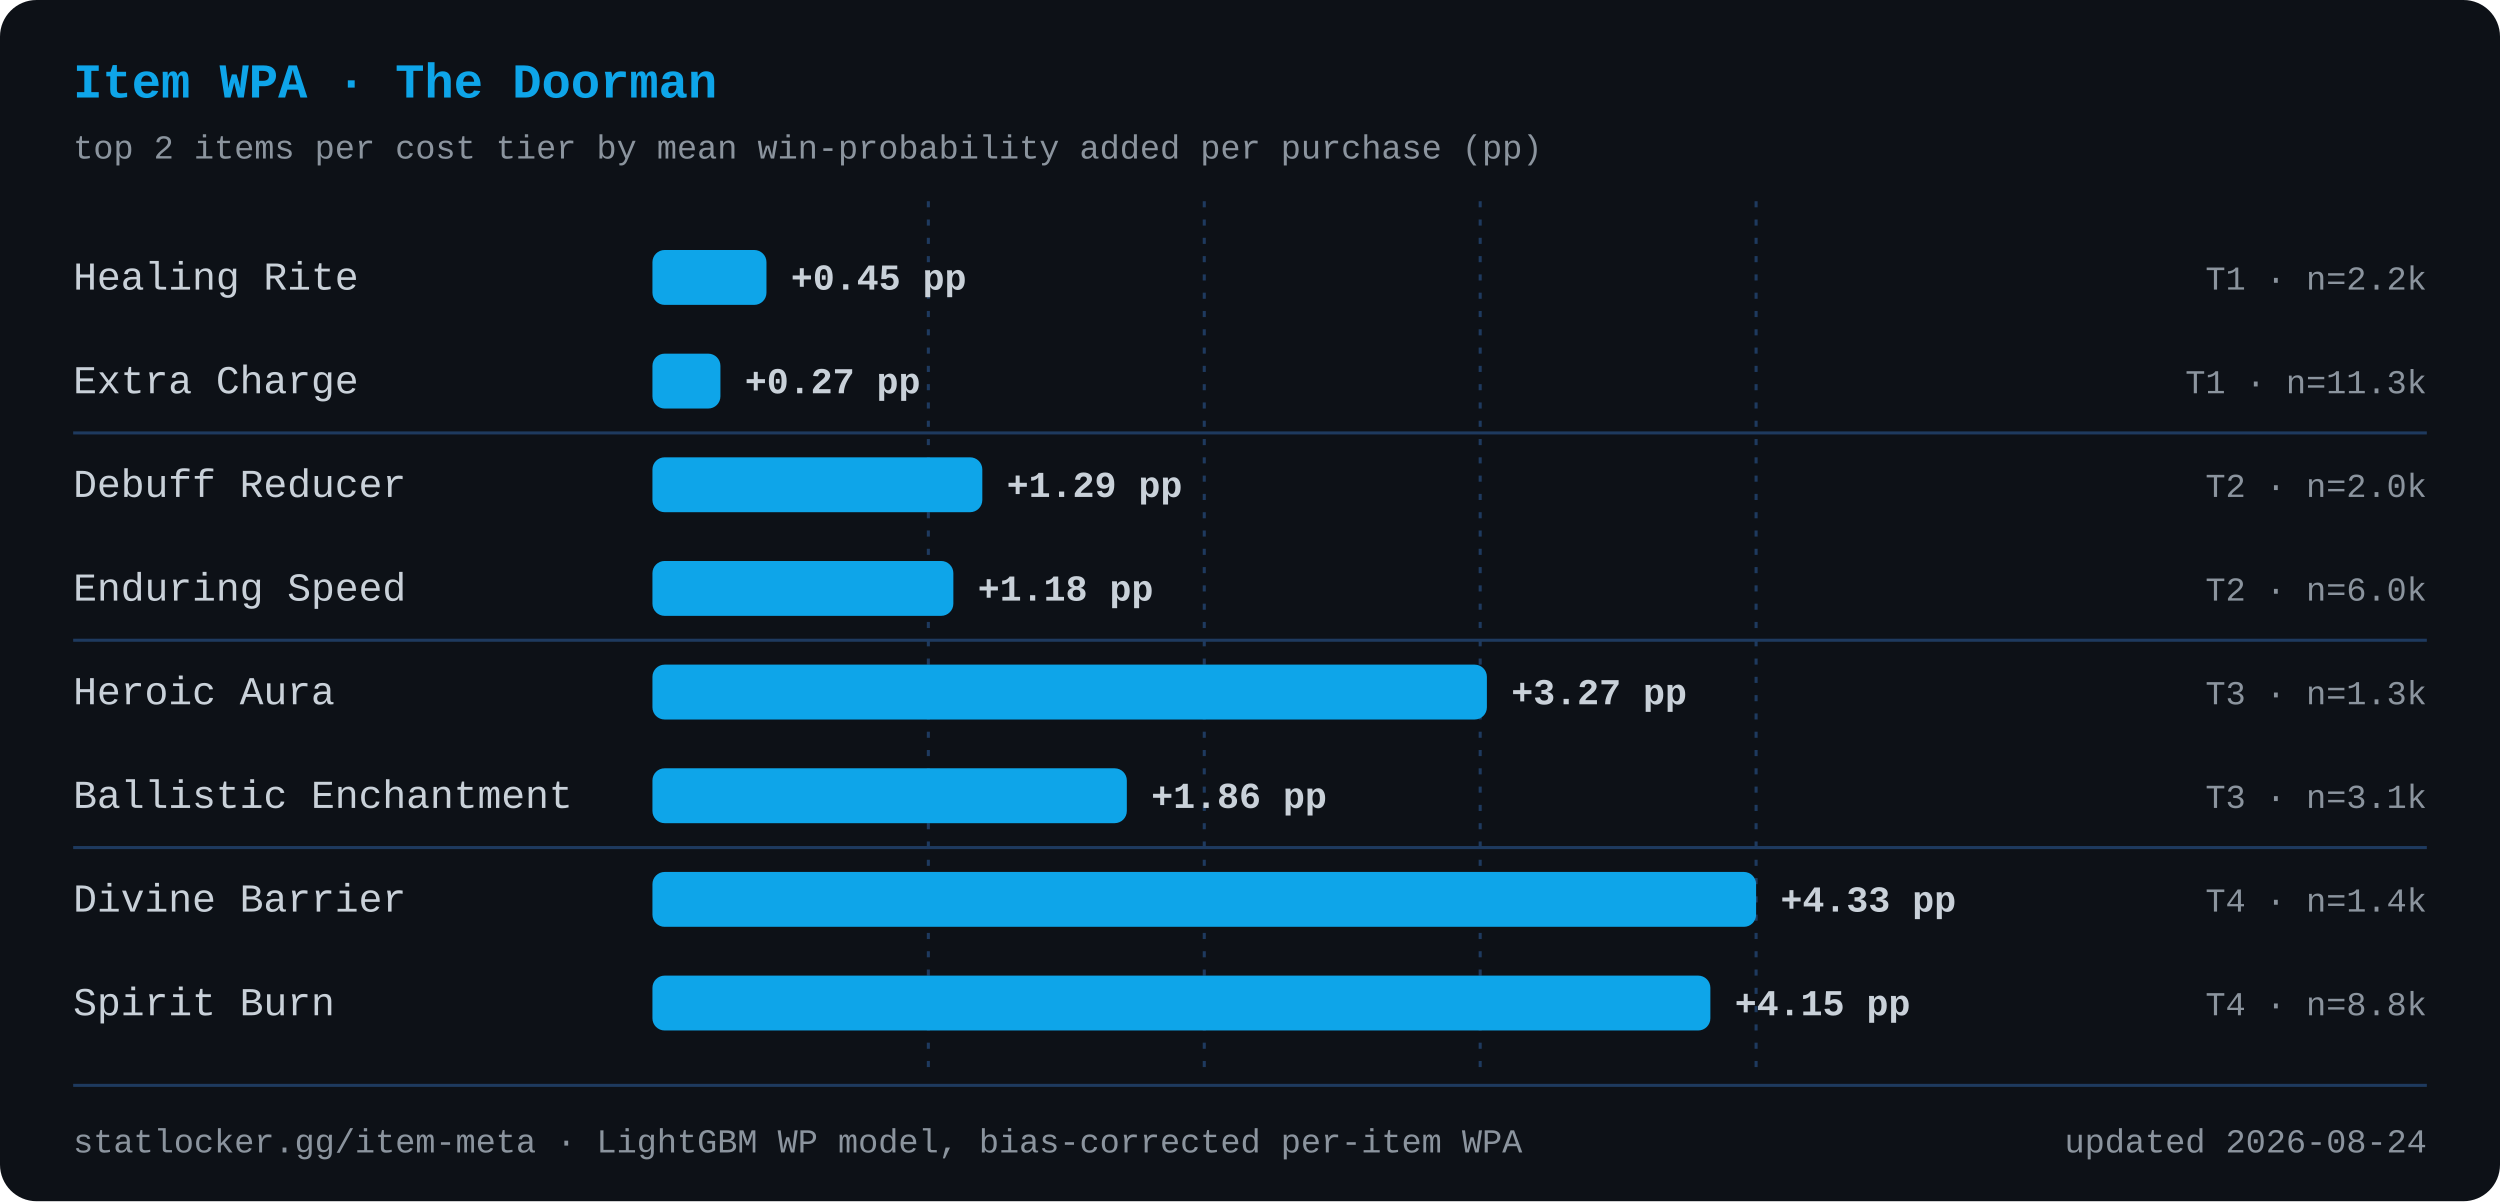
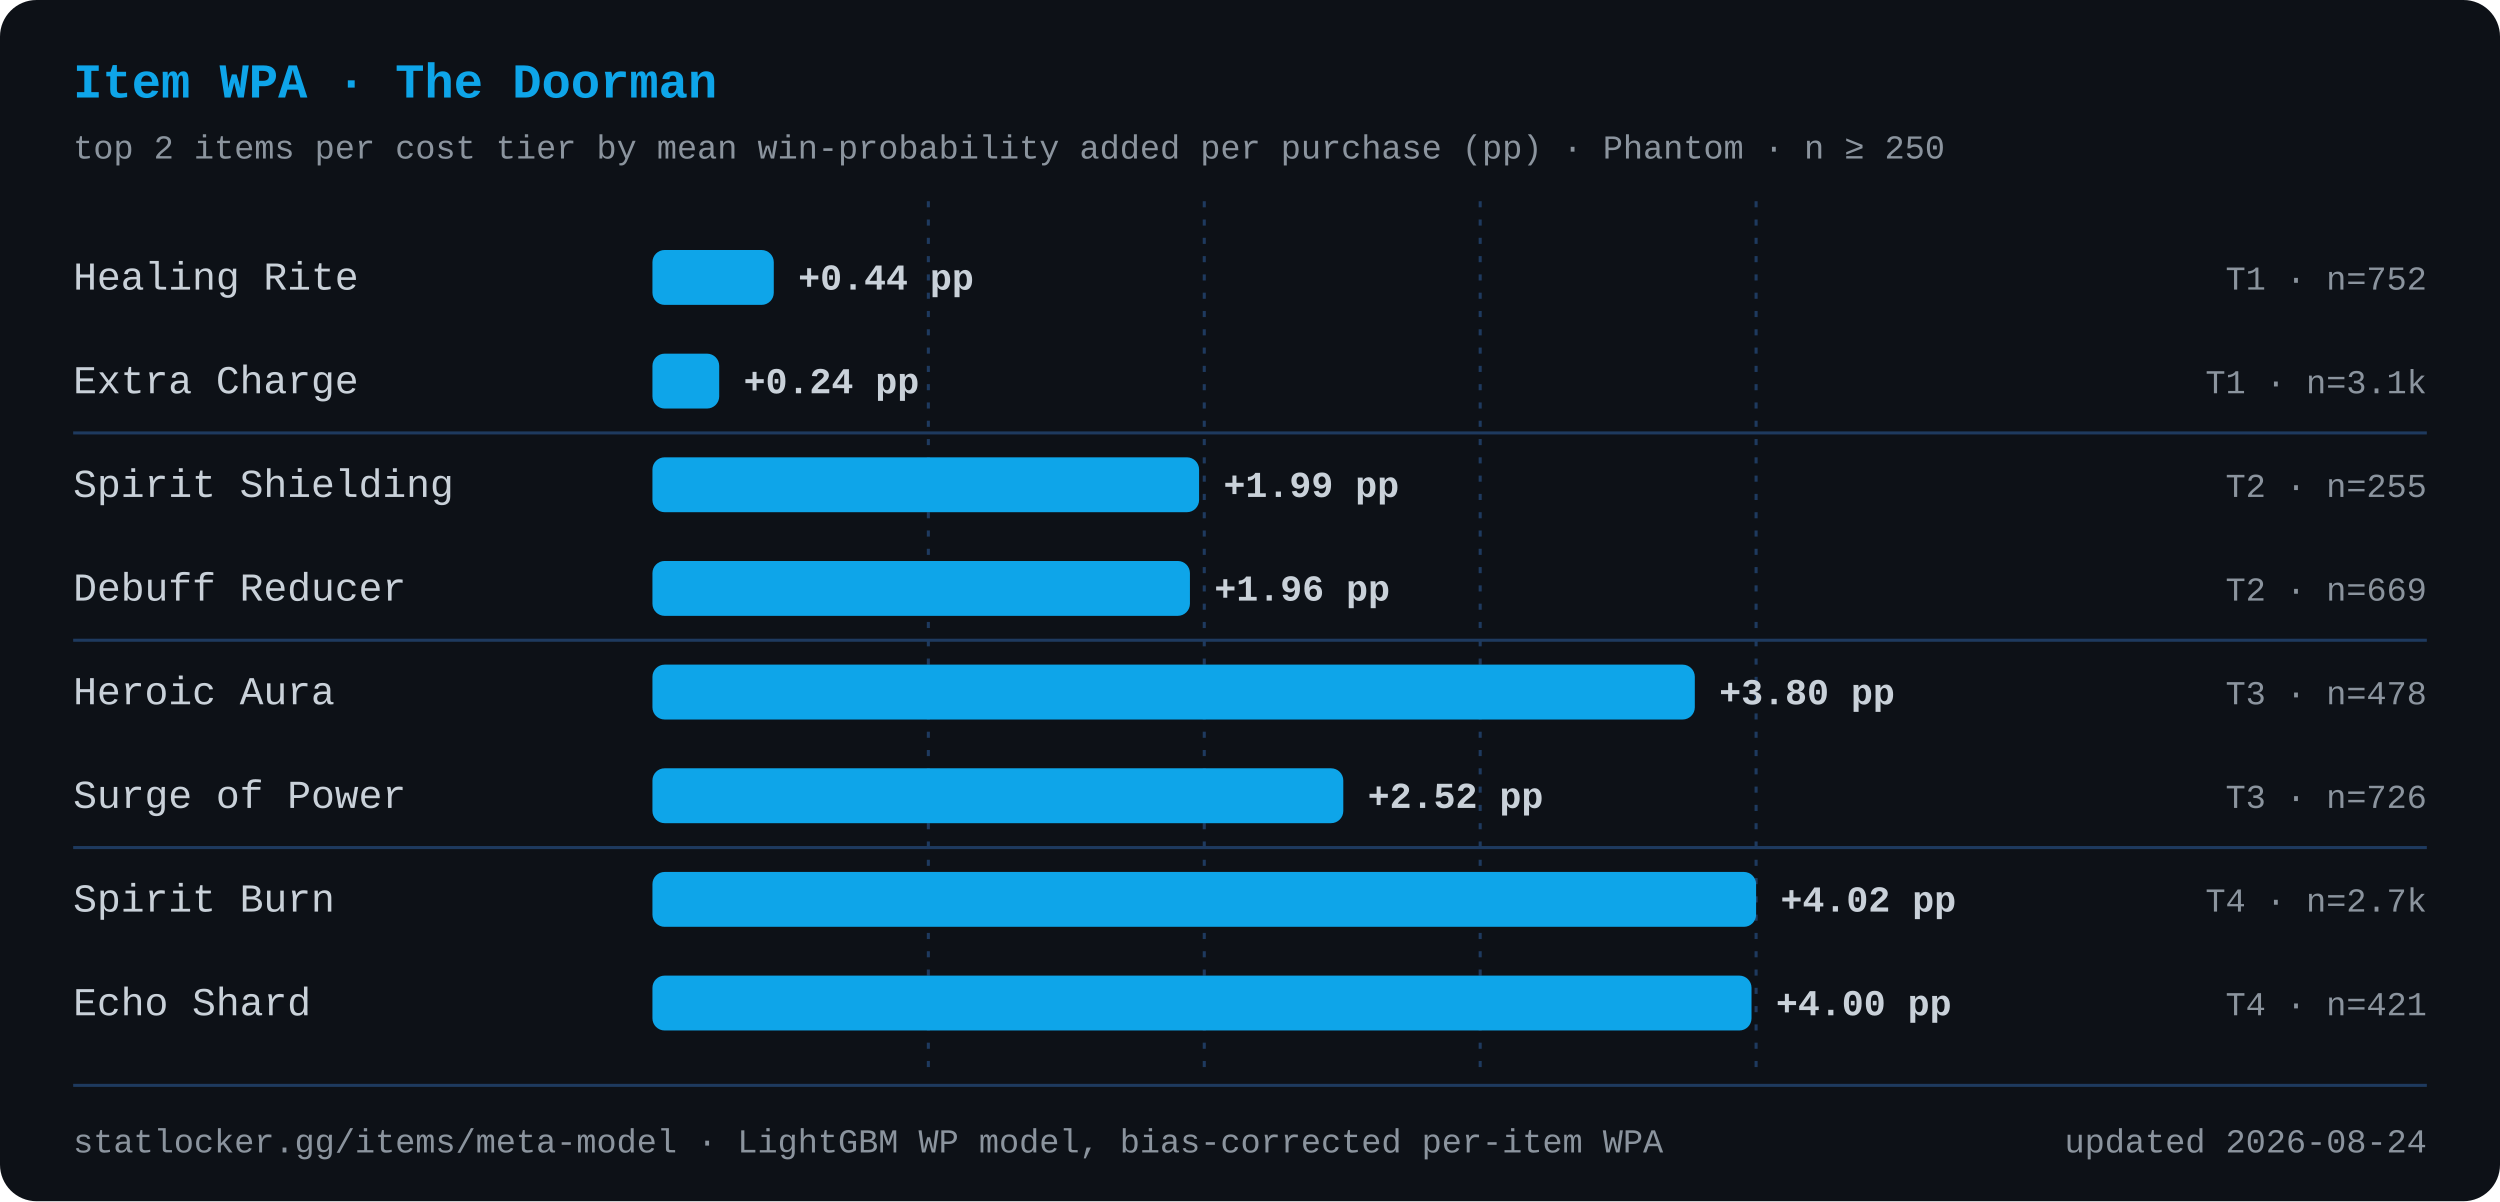
<svg xmlns="http://www.w3.org/2000/svg" width="820" height="394" viewBox="0 0 820 394" font-family="ui-monospace, SFMono-Regular, Menlo, Consolas, 'Liberation Mono', monospace">
  <rect width="820" height="394" rx="12" fill="#0d1117" />
  <text x="24" y="32" font-size="16" font-weight="600" fill="#0ea5e9">Item WPA · The Doorman</text>
-   <text x="24" y="52" font-size="11" fill="#8b949e">top 2 items per cost tier by mean win-probability added per purchase (pp)</text>
+   <text x="24" y="52" font-size="11" fill="#8b949e">top 2 items per cost tier by mean win-probability added per purchase (pp) · Phantom · n ≥ 250</text>
  <line x1="304.5" y1="66" x2="304.5" y2="350" stroke="#1e3a5f" stroke-width="1" stroke-dasharray="2 4" />
  <line x1="395.0" y1="66" x2="395.0" y2="350" stroke="#1e3a5f" stroke-width="1" stroke-dasharray="2 4" />
  <line x1="485.5" y1="66" x2="485.5" y2="350" stroke="#1e3a5f" stroke-width="1" stroke-dasharray="2 4" />
  <line x1="576.0" y1="66" x2="576.0" y2="350" stroke="#1e3a5f" stroke-width="1" stroke-dasharray="2 4" />
  <text x="24" y="95.0" font-size="13" fill="#c9d1d9">Healing Rite</text>
-   <rect x="214" y="82" width="37.4" height="18" rx="4" fill="#0ea5e9" />
-   <text x="259.4" y="95.0" font-size="12" font-weight="600" fill="#c9d1d9">+0.45 pp</text>
-   <text x="796" y="95.0" font-size="11" text-anchor="end" fill="#8b949e">T1 · n=2.2k</text>
+   <rect x="214" y="82" width="39.8" height="18" rx="4" fill="#0ea5e9" />
+   <text x="261.8" y="95.0" font-size="12" font-weight="600" fill="#c9d1d9">+0.44 pp</text>
+   <text x="796" y="95.0" font-size="11" text-anchor="end" fill="#8b949e">T1 · n=752</text>
  <text x="24" y="129.0" font-size="13" fill="#c9d1d9">Extra Charge</text>
-   <rect x="214" y="116" width="22.3" height="18" rx="4" fill="#0ea5e9" />
-   <text x="244.3" y="129.0" font-size="12" font-weight="600" fill="#c9d1d9">+0.27 pp</text>
-   <text x="796" y="129.0" font-size="11" text-anchor="end" fill="#8b949e">T1 · n=11.3k</text>
+   <rect x="214" y="116" width="21.9" height="18" rx="4" fill="#0ea5e9" />
+   <text x="243.9" y="129.0" font-size="12" font-weight="600" fill="#c9d1d9">+0.24 pp</text>
+   <text x="796" y="129.0" font-size="11" text-anchor="end" fill="#8b949e">T1 · n=3.1k</text>
  <line x1="24" y1="142" x2="796" y2="142" stroke="#1e3a5f" stroke-width="1" />
-   <text x="24" y="163.0" font-size="13" fill="#c9d1d9">Debuff Reducer</text>
-   <rect x="214" y="150" width="108.2" height="18" rx="4" fill="#0ea5e9" />
-   <text x="330.2" y="163.0" font-size="12" font-weight="600" fill="#c9d1d9">+1.29 pp</text>
-   <text x="796" y="163.0" font-size="11" text-anchor="end" fill="#8b949e">T2 · n=2.0k</text>
-   <text x="24" y="197.0" font-size="13" fill="#c9d1d9">Enduring Speed</text>
-   <rect x="214" y="184" width="98.7" height="18" rx="4" fill="#0ea5e9" />
-   <text x="320.7" y="197.0" font-size="12" font-weight="600" fill="#c9d1d9">+1.18 pp</text>
-   <text x="796" y="197.0" font-size="11" text-anchor="end" fill="#8b949e">T2 · n=6.0k</text>
+   <text x="24" y="163.0" font-size="13" fill="#c9d1d9">Spirit Shielding</text>
+   <rect x="214" y="150" width="179.3" height="18" rx="4" fill="#0ea5e9" />
+   <text x="401.3" y="163.0" font-size="12" font-weight="600" fill="#c9d1d9">+1.99 pp</text>
+   <text x="796" y="163.0" font-size="11" text-anchor="end" fill="#8b949e">T2 · n=255</text>
+   <text x="24" y="197.0" font-size="13" fill="#c9d1d9">Debuff Reducer</text>
+   <rect x="214" y="184" width="176.3" height="18" rx="4" fill="#0ea5e9" />
+   <text x="398.3" y="197.0" font-size="12" font-weight="600" fill="#c9d1d9">+1.96 pp</text>
+   <text x="796" y="197.0" font-size="11" text-anchor="end" fill="#8b949e">T2 · n=669</text>
  <line x1="24" y1="210" x2="796" y2="210" stroke="#1e3a5f" stroke-width="1" />
  <text x="24" y="231.0" font-size="13" fill="#c9d1d9">Heroic Aura</text>
-   <rect x="214" y="218" width="273.7" height="18" rx="4" fill="#0ea5e9" />
-   <text x="495.7" y="231.0" font-size="12" font-weight="600" fill="#c9d1d9">+3.27 pp</text>
-   <text x="796" y="231.0" font-size="11" text-anchor="end" fill="#8b949e">T3 · n=1.3k</text>
-   <text x="24" y="265.0" font-size="13" fill="#c9d1d9">Ballistic Enchantment</text>
-   <rect x="214" y="252" width="155.6" height="18" rx="4" fill="#0ea5e9" />
-   <text x="377.6" y="265.0" font-size="12" font-weight="600" fill="#c9d1d9">+1.86 pp</text>
-   <text x="796" y="265.0" font-size="11" text-anchor="end" fill="#8b949e">T3 · n=3.1k</text>
+   <rect x="214" y="218" width="341.9" height="18" rx="4" fill="#0ea5e9" />
+   <text x="563.9" y="231.0" font-size="12" font-weight="600" fill="#c9d1d9">+3.80 pp</text>
+   <text x="796" y="231.0" font-size="11" text-anchor="end" fill="#8b949e">T3 · n=478</text>
+   <text x="24" y="265.0" font-size="13" fill="#c9d1d9">Surge of Power</text>
+   <rect x="214" y="252" width="226.6" height="18" rx="4" fill="#0ea5e9" />
+   <text x="448.6" y="265.0" font-size="12" font-weight="600" fill="#c9d1d9">+2.52 pp</text>
+   <text x="796" y="265.0" font-size="11" text-anchor="end" fill="#8b949e">T3 · n=726</text>
  <line x1="24" y1="278" x2="796" y2="278" stroke="#1e3a5f" stroke-width="1" />
-   <text x="24" y="299.0" font-size="13" fill="#c9d1d9">Divine Barrier</text>
+   <text x="24" y="299.0" font-size="13" fill="#c9d1d9">Spirit Burn</text>
  <rect x="214" y="286" width="362.0" height="18" rx="4" fill="#0ea5e9" />
-   <text x="584.0" y="299.0" font-size="12" font-weight="600" fill="#c9d1d9">+4.33 pp</text>
-   <text x="796" y="299.0" font-size="11" text-anchor="end" fill="#8b949e">T4 · n=1.4k</text>
-   <text x="24" y="333.0" font-size="13" fill="#c9d1d9">Spirit Burn</text>
-   <rect x="214" y="320" width="347.0" height="18" rx="4" fill="#0ea5e9" />
-   <text x="569.0" y="333.0" font-size="12" font-weight="600" fill="#c9d1d9">+4.15 pp</text>
-   <text x="796" y="333.0" font-size="11" text-anchor="end" fill="#8b949e">T4 · n=8.8k</text>
+   <text x="584.0" y="299.0" font-size="12" font-weight="600" fill="#c9d1d9">+4.02 pp</text>
+   <text x="796" y="299.0" font-size="11" text-anchor="end" fill="#8b949e">T4 · n=2.7k</text>
+   <text x="24" y="333.0" font-size="13" fill="#c9d1d9">Echo Shard</text>
+   <rect x="214" y="320" width="360.5" height="18" rx="4" fill="#0ea5e9" />
+   <text x="582.5" y="333.0" font-size="12" font-weight="600" fill="#c9d1d9">+4.00 pp</text>
+   <text x="796" y="333.0" font-size="11" text-anchor="end" fill="#8b949e">T4 · n=421</text>
  <line x1="24" y1="356" x2="796" y2="356" stroke="#1e3a5f" stroke-width="1" />
-   <text x="24" y="378" font-size="11" fill="#8b949e">statlocker.gg/item-meta · LightGBM WP model, bias-corrected per-item WPA</text>
+   <text x="24" y="378" font-size="11" fill="#8b949e">statlocker.gg/items/meta-model · LightGBM WP model, bias-corrected per-item WPA</text>
  <text x="796" y="378" font-size="11" text-anchor="end" fill="#8b949e">updated 2026-08-24</text>
</svg>
